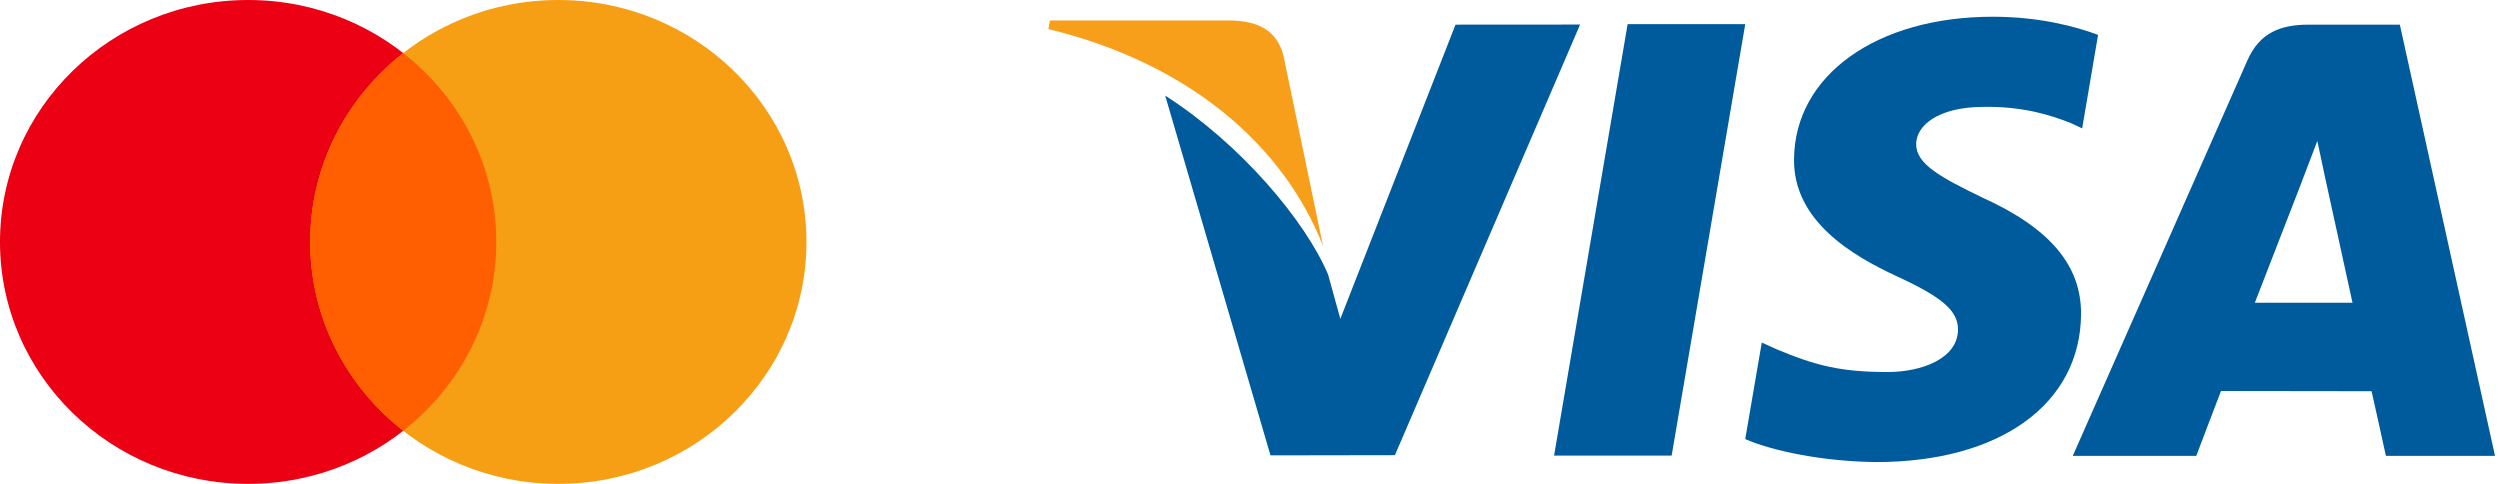
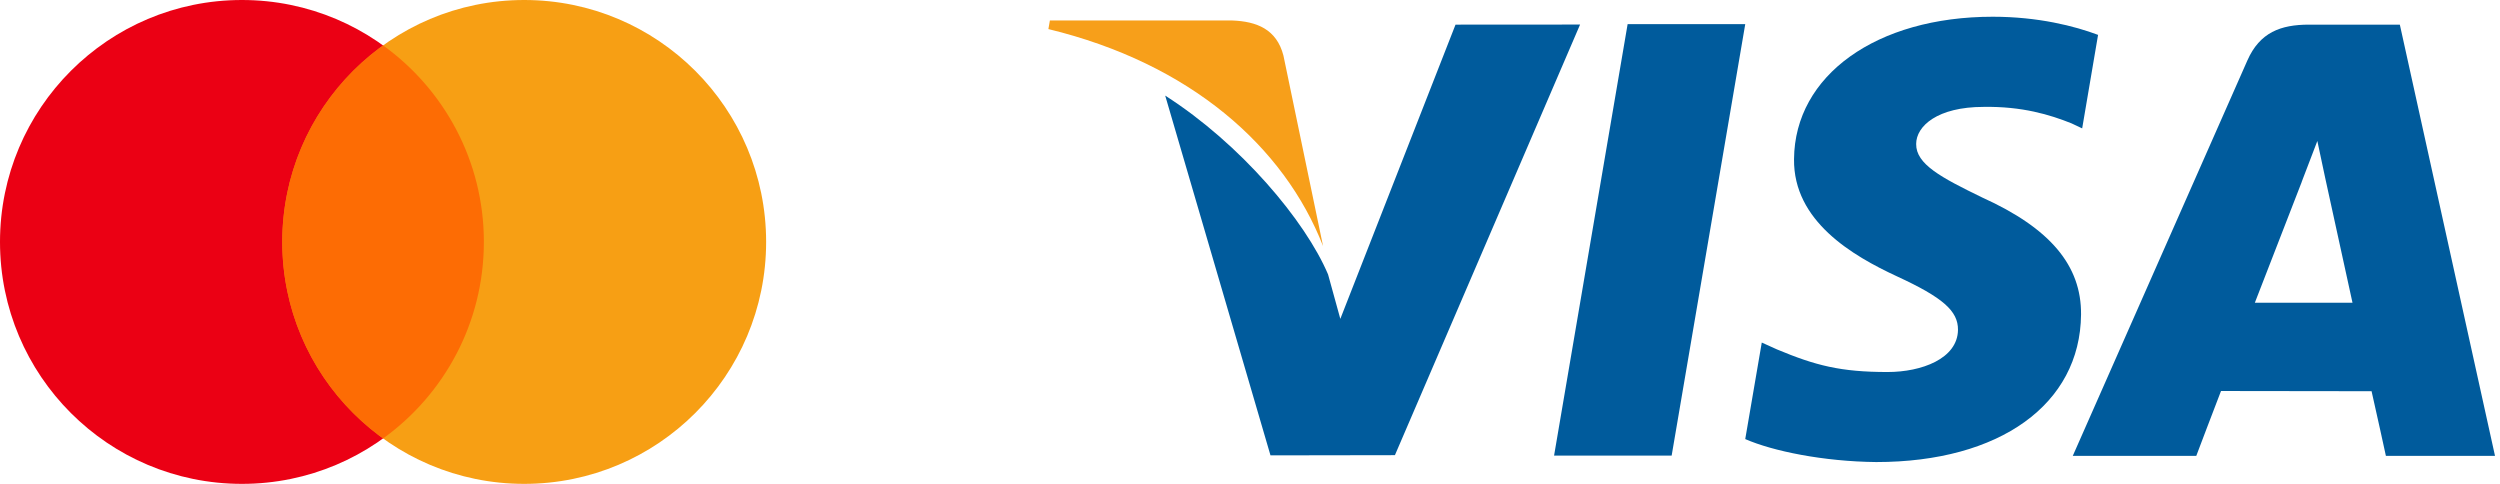
<svg xmlns="http://www.w3.org/2000/svg" width="62px" height="12px" viewBox="0 0 62 12" version="1.1">
  <g id="Page-1" stroke="none" stroke-width="1" fill="none" fill-rule="evenodd">
    <g id="Страница-товара" transform="translate(-711, -622)">
-       <g id="Group-19" transform="translate(711, 622)">
-         <g id="Group-18">
-           <g id="Group-14">
-             <ellipse id="Oval-Copy-3" fill="#EB0014" cx="6.154" cy="6" rx="6.154" ry="6" />
-             <ellipse id="Oval-Copy-4" fill="#F79F14" cx="13.846" cy="6" rx="6.154" ry="6" />
-             <path d="M12.308,5.999 C12.308,7.894 11.407,9.583 10,10.683 C8.593,9.583 7.692,7.894 7.692,5.999 C7.692,4.105 8.593,2.415 10,1.316 C11.407,2.415 12.308,4.105 12.308,5.999 Z" id="Path" fill="#FF5F00" />
+       <g id="Group-31" transform="translate(709, 622)">
+         <g id="Group-30" transform="translate(2, 0)">
+           <g id="Group-19" transform="translate(-0, 0)">
+             <circle id="Oval-Copy-3" fill="#EB0014" cx="6" cy="6" r="6" />
+             <circle id="Oval-Copy-4" fill="#F79F14" cx="13" cy="6" r="6" />
+             <g id="Group-18" transform="translate(7, 1)" fill="#FF5F00" opacity="0.8">
+               <g id="Group-14">
+                 <path d="M2.5,0.126 C4.014,1.215 5,2.992 5,5 C5,7.008 4.014,8.785 2.5,9.874 C0.986,8.785 0,7.008 0,5 C0,2.992 0.986,1.215 2.5,0.126 Z" id="Combined-Shape" />
+               </g>
+             </g>
+           </g>
+           <g id="visa-pay-logo-2" transform="translate(26, 0)">
+             <g id="visa-pay-logo">
+               <polygon id="Path" fill="#005B9C" points="14.365 0.599 12.541 11.299 15.457 11.299 17.282 0.599" />
+               <path d="M10.097,0.611 L7.24,7.908 L6.936,6.806 C6.373,5.479 4.774,3.572 2.897,2.371 L5.508,11.293 L8.594,11.288 L13.186,0.609 L10.097,0.611 Z" id="Path" fill="#005B9C" />
+               <path d="M5.829,1.377 C5.66,0.725 5.168,0.531 4.559,0.508 L0.037,0.508 L0,0.721 C3.518,1.574 5.846,3.631 6.812,6.104 L5.829,1.377 Z" id="Path" fill="#F79F1A" />
+               <path d="M23.192,2.651 C24.146,2.635 24.838,2.844 25.375,3.06 L25.638,3.184 L26.032,0.865 C25.455,0.648 24.55,0.415 23.42,0.415 C20.539,0.415 18.508,1.867 18.492,3.946 C18.473,5.483 19.939,6.341 21.046,6.854 C22.182,7.378 22.563,7.712 22.558,8.181 C22.549,8.897 21.652,9.226 20.814,9.226 C19.646,9.226 19.026,9.065 18.068,8.665 L17.692,8.495 L17.282,10.889 C17.965,11.188 19.224,11.446 20.531,11.459 C23.596,11.459 25.588,10.025 25.61,7.803 C25.622,6.587 24.845,5.66 23.159,4.898 C22.139,4.402 21.515,4.072 21.521,3.571 C21.521,3.126 22.051,2.651 23.192,2.651 Z" id="Path" fill="#005B9C" />
+               <path d="M33.516,0.611 L31.263,0.611 C30.563,0.611 30.043,0.802 29.735,1.499 L25.405,11.305 L28.468,11.305 C28.468,11.305 28.967,9.986 29.081,9.697 C29.416,9.697 32.391,9.702 32.815,9.702 C32.902,10.075 33.17,11.305 33.17,11.305 L35.876,11.305 L33.516,0.611 Z M29.92,7.508 C30.16,6.893 31.081,4.517 31.081,4.517 C31.066,4.546 31.319,3.898 31.47,3.496 L31.666,4.418 C31.666,4.418 32.225,6.973 32.342,7.508 L29.92,7.508 Z" id="Shape" fill="#005B9C" fill-rule="nonzero" />
+             </g>
          </g>
        </g>
-         <g id="visa-pay-logo-2" transform="translate(26, 0)">
-           <g id="visa-pay-logo">
-             <polygon id="Path" fill="#005B9C" points="14.365 0.599 12.541 11.299 15.457 11.299 17.282 0.599" />
-             <path d="M10.097,0.611 L7.24,7.908 L6.936,6.806 C6.373,5.479 4.774,3.572 2.897,2.371 L5.508,11.293 L8.594,11.288 L13.186,0.609 L10.097,0.611 Z" id="Path" fill="#005B9C" />
-             <path d="M5.829,1.377 C5.66,0.725 5.168,0.531 4.559,0.508 L0.037,0.508 L0,0.721 C3.518,1.574 5.846,3.631 6.812,6.104 L5.829,1.377 Z" id="Path" fill="#F79F1A" />
-             <path d="M23.192,2.651 C24.146,2.635 24.838,2.844 25.375,3.06 L25.638,3.184 L26.032,0.865 C25.455,0.648 24.55,0.415 23.42,0.415 C20.539,0.415 18.508,1.867 18.492,3.946 C18.473,5.483 19.939,6.341 21.046,6.854 C22.182,7.378 22.563,7.712 22.558,8.181 C22.549,8.897 21.652,9.226 20.814,9.226 C19.646,9.226 19.026,9.065 18.068,8.665 L17.692,8.495 L17.282,10.889 C17.965,11.188 19.224,11.446 20.531,11.459 C23.596,11.459 25.588,10.025 25.61,7.803 C25.622,6.587 24.845,5.66 23.159,4.898 C22.139,4.402 21.515,4.072 21.521,3.571 C21.521,3.126 22.051,2.651 23.192,2.651 Z" id="Path" fill="#005B9C" />
-             <path d="M33.516,0.611 L31.263,0.611 C30.563,0.611 30.043,0.802 29.735,1.499 L25.405,11.305 L28.468,11.305 C28.468,11.305 28.967,9.986 29.081,9.697 C29.416,9.697 32.391,9.702 32.815,9.702 C32.902,10.075 33.17,11.305 33.17,11.305 L35.876,11.305 L33.516,0.611 Z M29.92,7.508 C30.16,6.893 31.081,4.517 31.081,4.517 C31.066,4.546 31.319,3.898 31.47,3.496 L31.666,4.418 C31.666,4.418 32.225,6.973 32.342,7.508 L29.92,7.508 Z" id="Shape" fill="#005B9C" fill-rule="nonzero" />
-           </g>
-         </g>
+         <rect id="Rectangle" x="0" y="0" width="66" height="12" />
      </g>
    </g>
  </g>
</svg>
